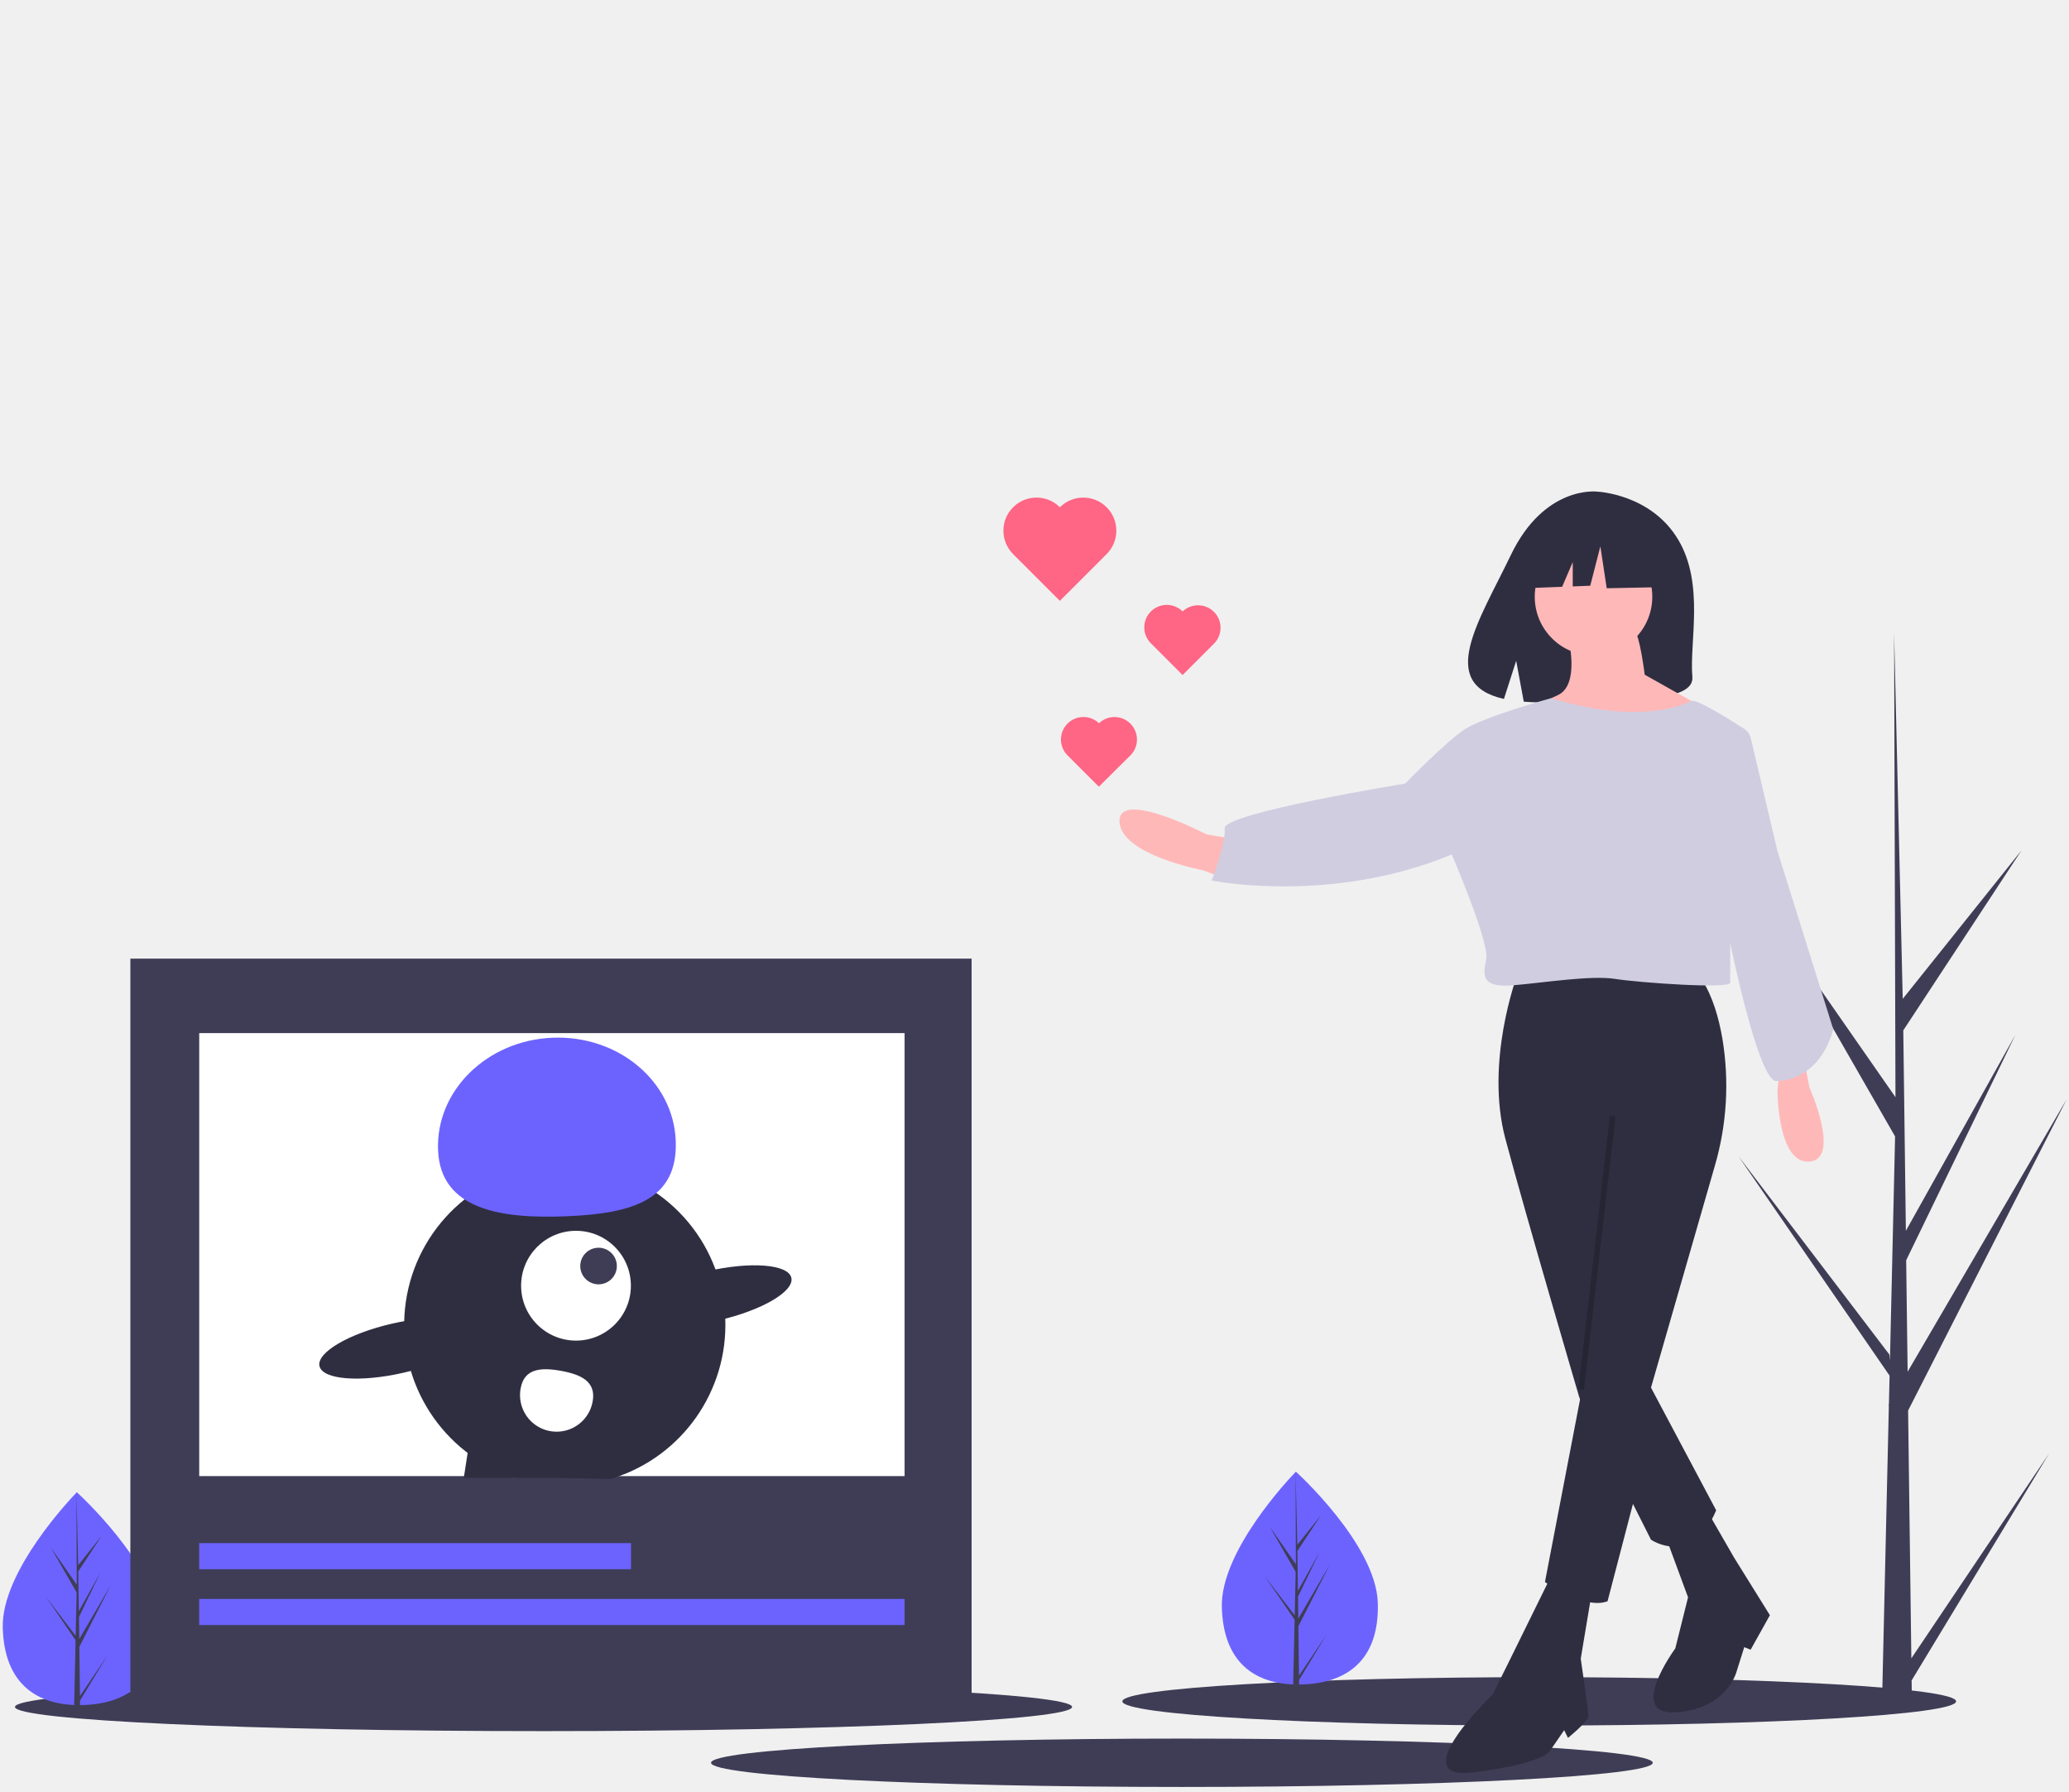
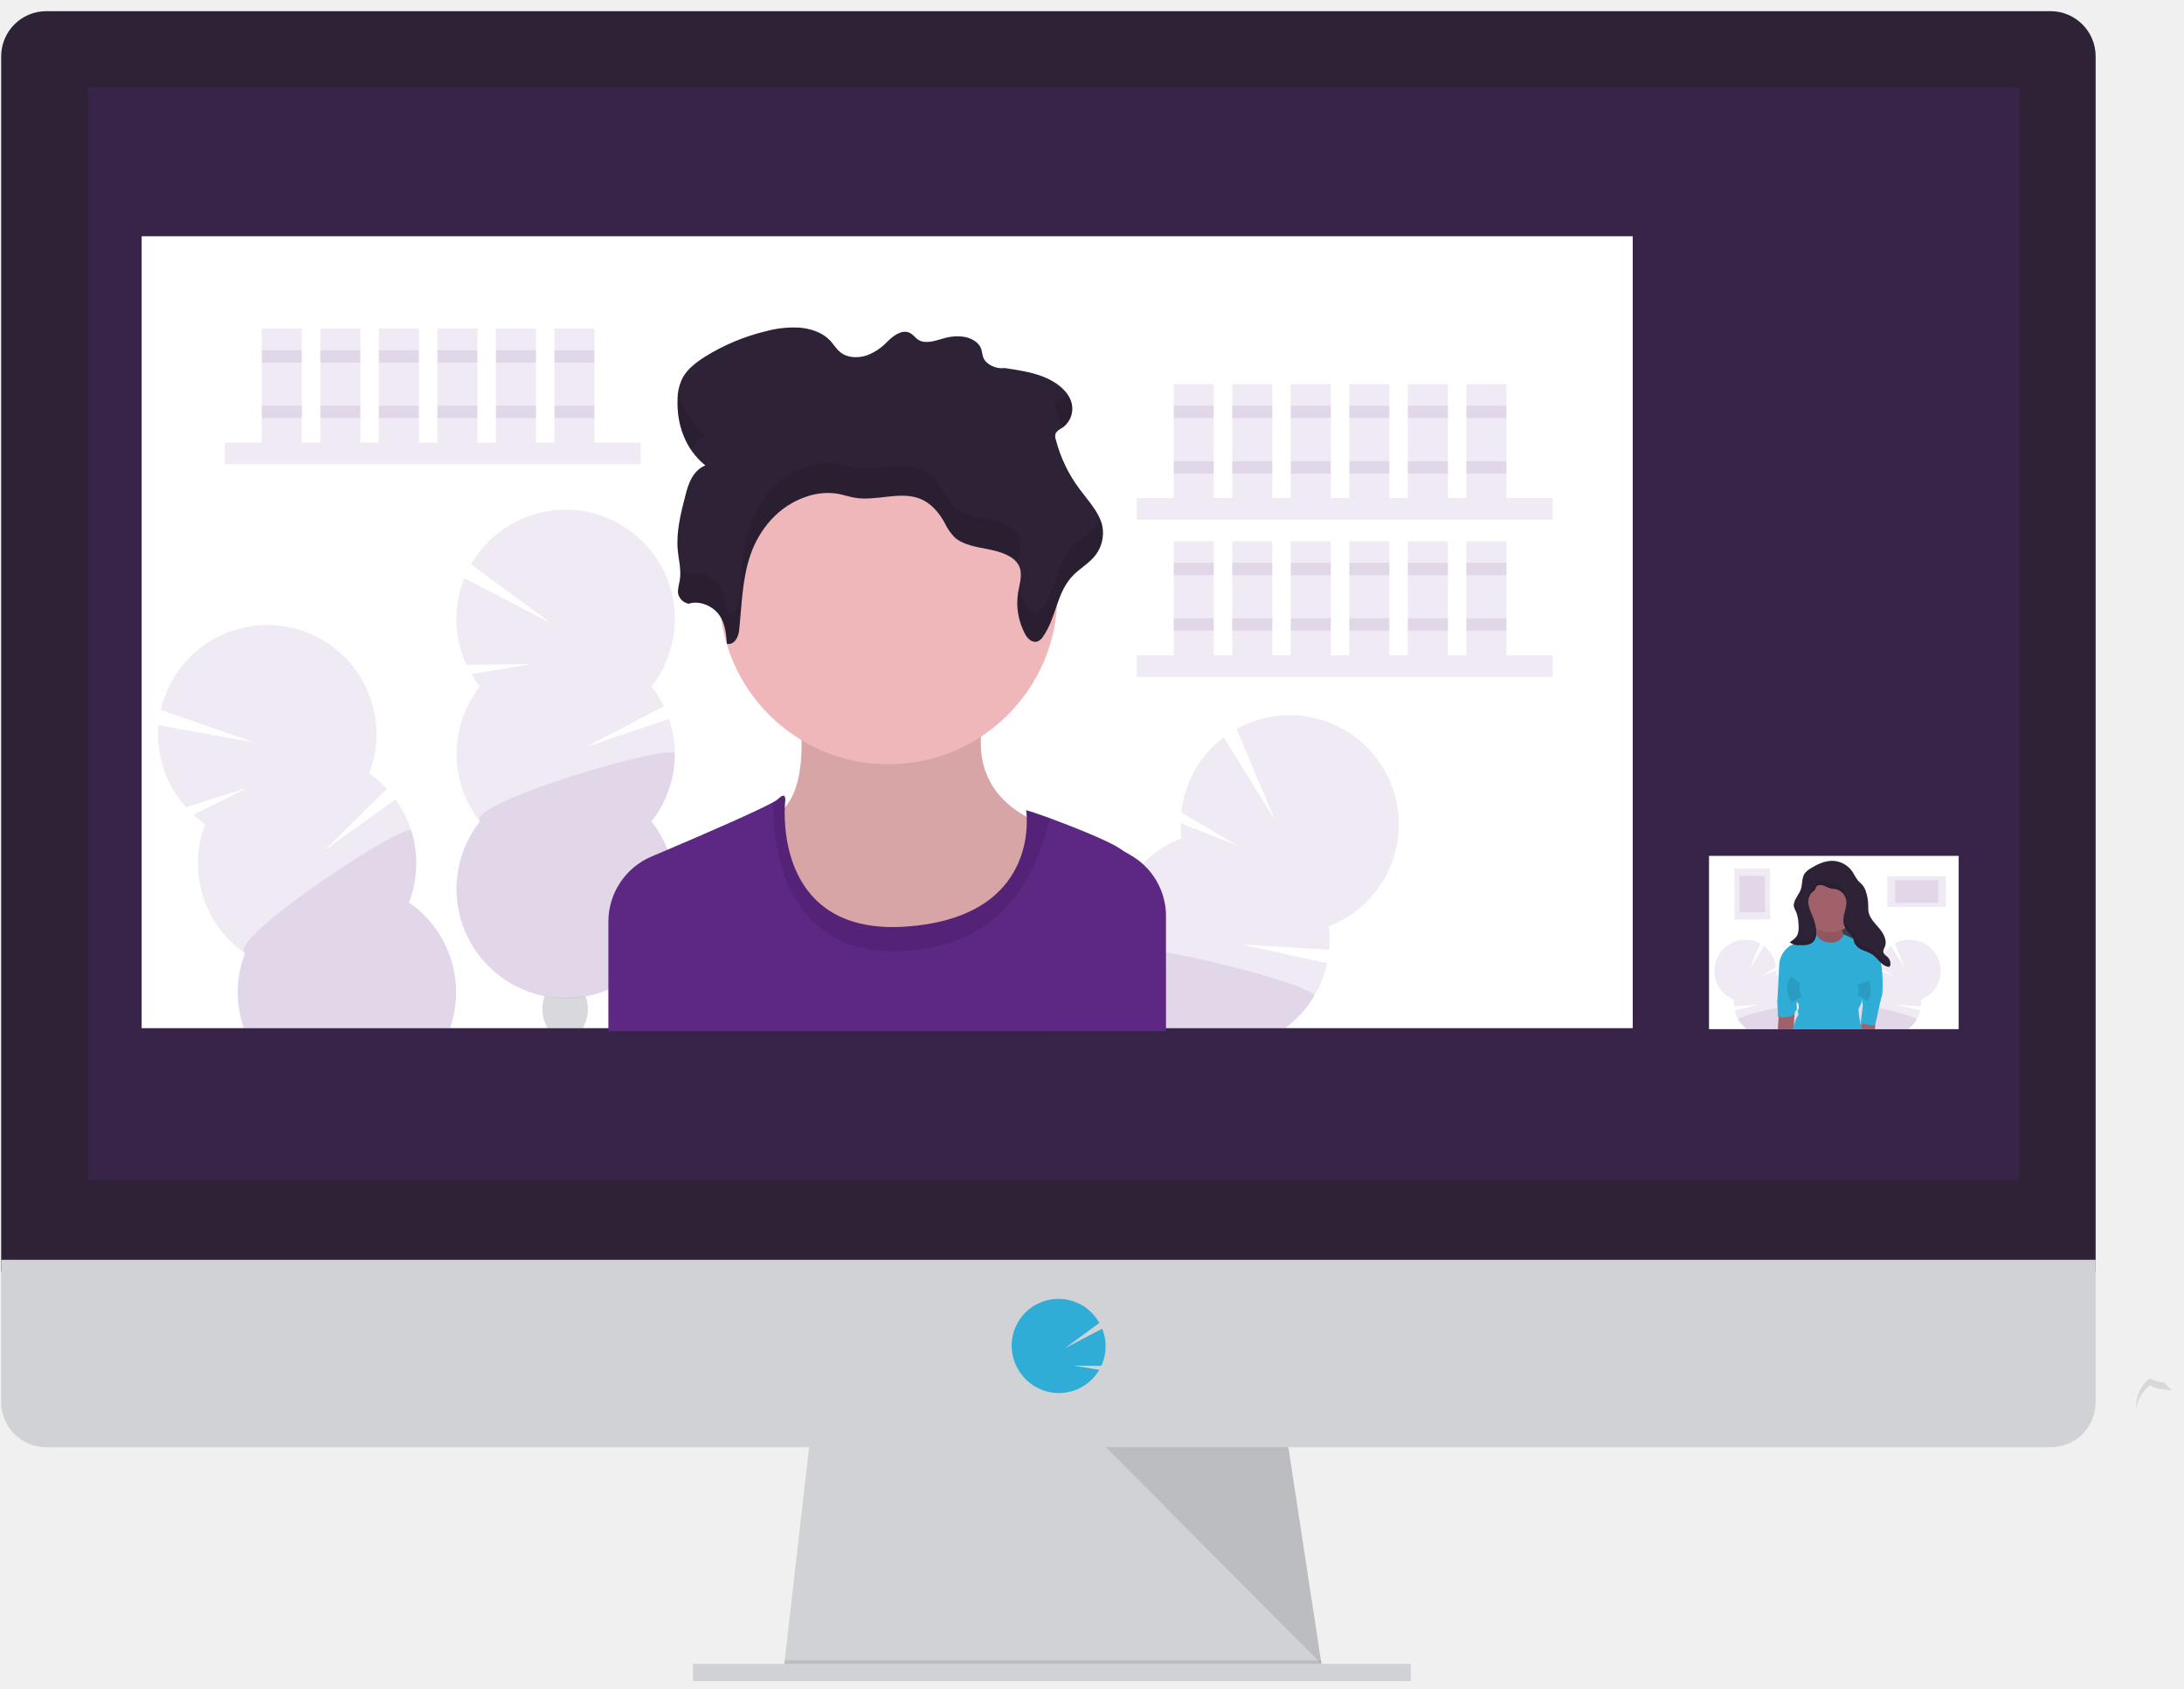
- <svg xmlns="http://www.w3.org/2000/svg" viewBox="0 0 752 651">
-   <g id="a82e93cf-5769-44b9-87d7-e6c1d0b8b4f4">
-     <path d="M610,196.19c-9.91-16.75-29.52-17.53-29.52-17.53s-19.1-2.44-31.36,23.06C537.73,225.49,522,248.45,546.62,254l4.45-13.86L553.83,255a92.83,92.83,0,0,0,10.55.18c26.4-.85,51.54.25,50.73-9.22C614,233.4,619.58,212.3,610,196.19Z" fill="#2f2e41" />
-     <ellipse cx="559.45" cy="618.29" rx="151.52" ry="8.79" fill="#3f3d56" />
-     <ellipse cx="197.55" cy="620.32" rx="192.11" ry="8.79" fill="#3f3d56" />
-     <ellipse cx="429.57" cy="640.61" rx="171.14" ry="8.79" fill="#3f3d56" />
-     <path d="M500.78,582.52c.62,21.35-11.85,29.17-27.51,29.63l-1.08,0c-.73,0-1.45,0-2.16,0-14.16-.59-25.36-8.11-25.94-28-.6-20.55,24.9-47.24,26.81-49.22h0l.11-.11S500.15,561.18,500.78,582.52Z" fill="#6c63ff" />
-     <path d="M472.15,608.92l9.94-14.79-9.92,16.38,0,1.66c-.73,0-1.45,0-2.16,0l.49-21.39v-.17l0,0,.05-2-10.89-15.81L470.56,587l0,.42.38-16.16-9.41-16.39L471,568.44,470.9,535v0l.62,26.39,8.57-10.72-8.54,13,.19,14.46L479.63,564l-7.85,16.23.1,8,11.47-19.65L471.91,591Z" fill="#3f3d56" />
-     <path d="M57.7,590c.63,21.35-11.85,29.18-27.5,29.63l-1.09,0c-.72,0-1.44,0-2.15,0C12.8,619,1.59,611.47,1,591.62c-.6-20.55,24.91-47.24,26.82-49.21h0l.11-.11S57.08,568.62,57.7,590Z" fill="#6c63ff" />
-     <path d="M29.07,616.36l10-14.79L29.09,618l0,1.66c-.72,0-1.44,0-2.15,0l.49-21.39V598l0,0,0-2L16.61,580.16l10.88,14.3,0,.42.37-16.16-9.41-16.39,9.44,13.55-.1-33.47v0l.63,26.39L37,558.07l-8.55,13,.19,14.46,7.89-14.11L28.7,587.64l.11,8L40.28,576,28.84,598.48Z" fill="#3f3d56" />
-     <path d="M694.7,602.66l50.1-74.5-50,82.52.11,8.38q-5.49,0-10.87-.18l2.48-107.77-.06-.83.09-.16.24-10.19-54.87-79.66,54.8,72,.2,2.15L688.79,413,641.4,330.45l47.53,68.28L688.43,230v-.56l0,.55,3.14,133,43.2-54-43,65.46.94,72.83,39.74-71.08L692.82,458l.53,40.5,57.8-99L693.52,512.61Z" fill="#3f3d56" />
-     <path d="M551.31,354.79s-11.61,31.11-4.18,59S574.07,508,574.07,508l26,51.54s14.86,10.22,23.69-10.68l-23.69-44.58,23.19-80.55a104,104,0,0,0,2.74-46.4c-1.33-7.65-3.58-15.3-7.35-21.19C618.65,356.18,558.28,346.9,551.31,354.79Z" fill="#2f2e41" />
-     <path d="M575.46,502.46l-13.93,72.45s14.4,10.21,22.75,7l13.94-53.4Z" fill="#2f2e41" />
-     <path d="M563.39,573.51,548.53,603.7l-6,12.07s-33,31.58-7,28.33,27.87-7.89,27.87-7.89l5.11-7.43,1.39,2.78s7.43-6,7.43-7.89-2.79-20.9-2.79-20.9l3.72-22.29Z" fill="#2f2e41" />
-     <path d="M605.65,559.12l7.89,21.36-4.64,18.58s-18.11,24.61.46,23.21,21.83-14.86,21.83-14.86l2.78-8.82,2.32.93,7-12.54-13-20.9-8.83-15.32Z" fill="#2f2e41" />
-     <path d="M654.87,380.8l2.79,14.39s11.61,26,0,26.94-11.61-25.55-11.61-25.55L647,385.9Z" fill="#ffb8b8" />
-     <path d="M454.72,306l-16.25-2.79s-32-16.71-31.58-4.64,30.18,17.65,30.18,17.65l8.83,3.25Z" fill="#ffb8b8" />
-     <circle cx="579.18" cy="216.87" r="21.36" fill="#ffb8b8" />
-     <path d="M569.89,231.26s4.64,17.65-3.72,21.37-9.28,6.5-9.28,6.5,55.72,17.64,59.9-3.25l-19-10.68s-1.86-14.86-3.71-15.79S569.89,231.26,569.89,231.26Z" fill="#ffb8b8" />
-     <path d="M636.35,268.27a5.61,5.61,0,0,0-2.41-3.41c-4.85-3.12-17.47-11.05-19.19-10.13-2.14,1.15-18.53,9-51-1,0,0-24.54,6.76-31.51,11.4s-21.52,19.64-21.52,19.64S444.67,295.46,445.13,301,440.4,320,440.4,320s43.29,8.8,87.26-9.47c0,0,13.9,32.22,12.51,38.25s-1.4,10.22,9.75,9.29,28.33-3.71,37.15-2.32,41.79,3.71,41.79,1.39V342.72s10.22,50.15,16.72,50.15,16.57-3.92,20.75-18.78L646,309.15Z" fill="#d0cde1" />
-     <rect x="530.37" y="454.25" width="100.1" height="2.03" transform="translate(61.65 979.7) rotate(-83.42)" opacity="0.2" style="isolation:isolate" />
-     <polygon points="605.66 195.34 586.29 185.19 559.54 189.34 554 213.78 567.78 213.25 571.63 204.27 571.63 213.11 577.99 212.86 581.67 198.56 583.98 213.78 606.58 213.32 605.66 195.34" fill="#2f2e41" />
-     <path d="M399.42,262.82a8.17,8.17,0,0,0-11.58,11.52l0,0,11.55,11.55L411,274.37a8.17,8.17,0,0,0-11.55-11.55Z" fill="#ff6584" />
-     <path d="M429.86,222.23a8.17,8.17,0,1,0-11.58,11.53l0,0,11.55,11.56,11.55-11.56a8.17,8.17,0,0,0-11.55-11.55Z" fill="#ff6584" />
-     <path d="M385.22,184.35a12,12,0,1,0-17,17h0l17,17,17-17a12,12,0,1,0-17-17Z" fill="#ff6584" />
-     <rect x="47.38" y="348.38" width="305.76" height="270.58" fill="#3f3d56" />
-     <rect x="72.41" y="375.44" width="256.37" height="160.99" fill="#fff" />
-     <path d="M222.19,537.4l.9-.29a58.45,58.45,0,0,0,40.52-57.88,57.78,57.78,0,0,0-3.56-17.91,58.38,58.38,0,1,0-73.5,75.49l.92.3h16.74Z" fill="#2f2e41" />
-     <polygon points="188.38 525.01 186.55 536.81 186.5 537.11 168.56 537.11 169.97 528.02 170.93 521.85 188.38 525.01" fill="#2f2e41" />
-     <polygon points="222.19 537.4 222.24 537.11 223.28 531.33 205.83 528.17 204.21 537.11 222.19 537.4" fill="#2f2e41" />
-     <circle cx="209.35" cy="467.24" r="19.95" fill="#fff" />
-     <circle cx="217.55" cy="460.09" r="6.65" fill="#3f3d56" />
-     <path d="M159.22,418c-.88-21.61,17.75-39.91,41.6-40.88s43.9,15.76,44.78,37.37S229.9,441,206,442,160.1,439.62,159.22,418Z" fill="#6c63ff" />
-     <ellipse cx="259.17" cy="470.88" rx="29.19" ry="9.16" transform="translate(-98.65 69.81) rotate(-12.91)" fill="#2f2e41" />
-     <ellipse cx="144.58" cy="489.94" rx="29.19" ry="9.16" transform="translate(-105.81 44.69) rotate(-12.91)" fill="#2f2e41" />
-     <path d="M189.24,504.52a13.3,13.3,0,1,0,26.17,4.76v0c1.31-7.23-4.28-9.79-11.51-11.1S190.54,497.29,189.24,504.52Z" fill="#fff" />
-     <rect x="72.41" y="560.79" width="156.94" height="9.47" fill="#6c63ff" />
-     <rect x="72.41" y="581.08" width="256.37" height="9.47" fill="#6c63ff" />
-   </g>
-   <g id="b6a0220b-322a-435e-9212-1568a8115194">
-     <rect y="0.39" width="751" height="650.22" fill="#fff" opacity="0" />
+ <svg xmlns="http://www.w3.org/2000/svg" width="185px" height="143px" viewBox="0 0 185 143" version="1.1">
+   <g id="Page-1" stroke="none" stroke-width="1" fill="none" fill-rule="evenodd">
+     <g id="1.000-Book-a-Dev" transform="translate(-1095, -1265)">
+       <g id="Group-19" transform="translate(144, 1085)">
+         <g id="Group-47" transform="translate(0, 160)">
+           <g id="Group-42" transform="translate(934, 20)">
+             <g id="undraw_video_call_kxyp" transform="translate(17, 0)">
+               <ellipse id="Oval" fill="#3F3D56" fill-rule="nonzero" transform="translate(163.3137, 42.663) rotate(-60.79) translate(-163.3137, -42.663) " cx="163.314" cy="42.663" rx="3.302" ry="2.521" />
+               <ellipse id="Oval" fill="#3F3D56" fill-rule="nonzero" transform="translate(165.2819, 39.14061) rotate(-60.79) translate(-165.2819, -39.14061) " cx="165.282" cy="39.141" rx="3.302" ry="2.521" />
+               <ellipse id="Oval" fill="#3F3D56" fill-rule="nonzero" transform="translate(167.2521, 35.61936) rotate(-60.79) translate(-167.2521, -35.61936) " cx="167.252" cy="35.619" rx="3.302" ry="2.521" />
+               <ellipse id="Oval" fill="#3F3D56" fill-rule="nonzero" transform="translate(169.2203, 32.09462) rotate(-60.79) translate(-169.2203, -32.09462) " cx="169.22" cy="32.095" rx="3.302" ry="2.521" />
+               <ellipse id="Oval" fill="#3F3D56" fill-rule="nonzero" transform="translate(171.1874, 28.57428) rotate(-60.79) translate(-171.1874, -28.57428) " cx="171.187" cy="28.574" rx="3.302" ry="2.521" />
+               <ellipse id="Oval" fill="#3F3D56" fill-rule="nonzero" transform="translate(173.1579, 25.05188) rotate(-60.79) translate(-173.1579, -25.05188) " cx="173.158" cy="25.052" rx="3.302" ry="2.521" />
+               <g id="Group" opacity="0.1" transform="translate(180.7818, 116.4991)" fill="#000000" fill-rule="nonzero">
+                 <path d="M3.208,1.245 C2.916,1.224 2.625,1.194 2.336,1.151 C1.988,1.119 1.652,1.007 1.354,0.825 C0.685,1.315 0.258,2.068 0.179,2.893 C0.167,2.79 0.162,2.686 0.162,2.583 C0.158,1.657 0.594,0.785 1.337,0.233 C1.635,0.416 1.971,0.528 2.319,0.562 L2.554,0.59 C2.755,0.825 2.973,1.044 3.208,1.245 L3.208,1.245 Z" id="Path" />
+               </g>
+               <polygon id="Path" fill="#D0D2D5" fill-rule="nonzero" points="112.161 142.381 66.338 141.793 66.472 140.618 68.688 121.232 108.93 121.232 111.89 140.618 112.116 142.087" />
+               <polygon id="Path" fill="#000000" fill-rule="nonzero" opacity="0.1" points="112.116 142.087 89.249 142.087 66.338 141.793 66.472 140.618 111.89 140.618" />
+               <rect id="Rectangle" fill="#D0D2D5" fill-rule="nonzero" x="58.701" y="140.912" width="60.803" height="1.469" />
+               <path d="M177.516,4.791 C177.526,2.679 175.823,0.958 173.711,0.946 L3.906,0.946 C2.892,0.951 1.921,1.359 1.207,2.08 C0.493,2.801 0.095,3.776 0.099,4.791 L0.099,107.715 L177.516,107.715 L177.516,4.791 Z" id="Path" fill="#2D2236" fill-rule="nonzero" />
+               <path d="M0.1,106.691 L0.1,118.748 C0.096,119.759 0.496,120.73 1.211,121.447 C1.925,122.163 2.895,122.565 3.906,122.564 L173.711,122.564 C175.812,122.564 177.515,120.861 177.515,118.76 L177.515,106.691 L0.1,106.691 Z" id="Path" fill="#D0D2D5" fill-rule="nonzero" />
+               <rect id="Rectangle" fill="#5D2784" fill-rule="nonzero" opacity="0.239" x="7.443" y="7.408" width="163.61" height="92.527" />
+               <path d="M89.689,117.98 C90.906,117.98 92.056,117.423 92.809,116.466 L92.809,116.466 C92.922,116.322 93.024,116.17 93.117,116.013 L90.941,115.656 L93.291,115.672 C93.749,114.68 93.776,113.543 93.366,112.53 L90.21,114.175 L93.122,112.037 C92.393,110.729 90.99,109.944 89.495,110.006 C87.999,110.068 86.666,110.967 86.048,112.33 C85.43,113.694 85.633,115.289 86.573,116.454 L86.573,116.454 C87.322,117.414 88.471,117.977 89.689,117.98 L89.689,117.98 Z" id="Path" fill="#2FADD6" fill-rule="nonzero" />
+               <polygon id="Path" fill="#000000" fill-rule="nonzero" opacity="0.1" points="93.655 122.552 111.935 140.912 109.132 122.552" />
+               <rect id="Rectangle" fill="#FFFFFF" fill-rule="nonzero" x="11.997" y="20.008" width="126.306" height="67.068" />
+               <rect id="Rectangle" fill="#5D2784" fill-rule="nonzero" opacity="0.1" x="19.042" y="37.491" width="35.229" height="1.826" />
+               <rect id="Rectangle" fill="#5D2784" fill-rule="nonzero" opacity="0.1" x="22.174" y="27.836" width="3.393" height="9.656" />
+               <rect id="Rectangle" fill="#5D2784" fill-rule="nonzero" opacity="0.1" x="27.133" y="27.836" width="3.393" height="9.656" />
+               <rect id="Rectangle" fill="#5D2784" fill-rule="nonzero" opacity="0.1" x="32.091" y="27.836" width="3.393" height="9.656" />
+               <rect id="Rectangle" fill="#5D2784" fill-rule="nonzero" opacity="0.1" x="37.049" y="27.836" width="3.393" height="9.656" />
+               <rect id="Rectangle" fill="#5D2784" fill-rule="nonzero" opacity="0.1" x="42.007" y="27.836" width="3.393" height="9.656" />
+               <rect id="Rectangle" fill="#5D2784" fill-rule="nonzero" opacity="0.1" x="46.966" y="27.836" width="3.393" height="9.656" />
+               <rect id="Rectangle" fill="#5D2784" fill-rule="nonzero" opacity="0.1" x="22.174" y="29.664" width="3.393" height="1.043" />
+               <rect id="Rectangle" fill="#5D2784" fill-rule="nonzero" opacity="0.1" x="27.133" y="29.664" width="3.393" height="1.043" />
+               <rect id="Rectangle" fill="#5D2784" fill-rule="nonzero" opacity="0.1" x="32.091" y="29.664" width="3.393" height="1.043" />
+               <rect id="Rectangle" fill="#5D2784" fill-rule="nonzero" opacity="0.1" x="37.049" y="29.664" width="3.393" height="1.043" />
+               <rect id="Rectangle" fill="#5D2784" fill-rule="nonzero" opacity="0.1" x="42.007" y="29.664" width="3.393" height="1.043" />
+               <rect id="Rectangle" fill="#5D2784" fill-rule="nonzero" opacity="0.1" x="46.966" y="29.664" width="3.393" height="1.043" />
+               <rect id="Rectangle" fill="#5D2784" fill-rule="nonzero" opacity="0.1" x="22.174" y="34.361" width="3.393" height="1.043" />
+               <rect id="Rectangle" fill="#5D2784" fill-rule="nonzero" opacity="0.1" x="27.133" y="34.361" width="3.393" height="1.043" />
+               <rect id="Rectangle" fill="#5D2784" fill-rule="nonzero" opacity="0.1" x="32.091" y="34.361" width="3.393" height="1.043" />
+               <rect id="Rectangle" fill="#5D2784" fill-rule="nonzero" opacity="0.1" x="37.049" y="34.361" width="3.393" height="1.043" />
+               <rect id="Rectangle" fill="#5D2784" fill-rule="nonzero" opacity="0.1" x="42.007" y="34.361" width="3.393" height="1.043" />
+               <rect id="Rectangle" fill="#5D2784" fill-rule="nonzero" opacity="0.1" x="46.966" y="34.361" width="3.393" height="1.043" />
+               <rect id="Rectangle" fill="#5D2784" fill-rule="nonzero" opacity="0.1" x="96.287" y="42.189" width="35.229" height="1.826" />
+               <rect id="Rectangle" fill="#5D2784" fill-rule="nonzero" opacity="0.1" x="99.42" y="32.533" width="3.393" height="9.656" />
+               <rect id="Rectangle" fill="#5D2784" fill-rule="nonzero" opacity="0.1" x="104.378" y="32.533" width="3.393" height="9.656" />
+               <rect id="Rectangle" fill="#5D2784" fill-rule="nonzero" opacity="0.1" x="109.336" y="32.533" width="3.393" height="9.656" />
+               <rect id="Rectangle" fill="#5D2784" fill-rule="nonzero" opacity="0.1" x="114.294" y="32.533" width="3.393" height="9.656" />
+               <rect id="Rectangle" fill="#5D2784" fill-rule="nonzero" opacity="0.1" x="119.253" y="32.533" width="3.393" height="9.656" />
+               <rect id="Rectangle" fill="#5D2784" fill-rule="nonzero" opacity="0.1" x="124.211" y="32.533" width="3.393" height="9.656" />
+               <rect id="Rectangle" fill="#5D2784" fill-rule="nonzero" opacity="0.1" x="99.42" y="34.361" width="3.393" height="1.043" />
+               <rect id="Rectangle" fill="#5D2784" fill-rule="nonzero" opacity="0.1" x="104.378" y="34.361" width="3.393" height="1.043" />
+               <rect id="Rectangle" fill="#5D2784" fill-rule="nonzero" opacity="0.1" x="109.336" y="34.361" width="3.393" height="1.043" />
+               <rect id="Rectangle" fill="#5D2784" fill-rule="nonzero" opacity="0.1" x="114.294" y="34.361" width="3.393" height="1.043" />
+               <rect id="Rectangle" fill="#5D2784" fill-rule="nonzero" opacity="0.1" x="119.253" y="34.361" width="3.393" height="1.043" />
+               <rect id="Rectangle" fill="#5D2784" fill-rule="nonzero" opacity="0.1" x="124.211" y="34.361" width="3.393" height="1.043" />
+               <rect id="Rectangle" fill="#5D2784" fill-rule="nonzero" opacity="0.1" x="99.42" y="39.059" width="3.393" height="1.043" />
+               <rect id="Rectangle" fill="#5D2784" fill-rule="nonzero" opacity="0.1" x="104.378" y="39.059" width="3.393" height="1.043" />
+               <rect id="Rectangle" fill="#5D2784" fill-rule="nonzero" opacity="0.1" x="109.336" y="39.059" width="3.393" height="1.043" />
+               <rect id="Rectangle" fill="#5D2784" fill-rule="nonzero" opacity="0.1" x="114.294" y="39.059" width="3.393" height="1.043" />
+               <rect id="Rectangle" fill="#5D2784" fill-rule="nonzero" opacity="0.1" x="119.253" y="39.059" width="3.393" height="1.043" />
+               <rect id="Rectangle" fill="#5D2784" fill-rule="nonzero" opacity="0.1" x="124.211" y="39.059" width="3.393" height="1.043" />
+               <rect id="Rectangle" fill="#5D2784" fill-rule="nonzero" opacity="0.1" x="96.287" y="55.499" width="35.229" height="1.826" />
+               <rect id="Rectangle" fill="#5D2784" fill-rule="nonzero" opacity="0.1" x="99.42" y="45.843" width="3.393" height="9.656" />
+               <rect id="Rectangle" fill="#5D2784" fill-rule="nonzero" opacity="0.1" x="104.378" y="45.843" width="3.393" height="9.656" />
+               <rect id="Rectangle" fill="#5D2784" fill-rule="nonzero" opacity="0.1" x="109.336" y="45.843" width="3.393" height="9.656" />
+               <rect id="Rectangle" fill="#5D2784" fill-rule="nonzero" opacity="0.1" x="114.294" y="45.843" width="3.393" height="9.656" />
+               <rect id="Rectangle" fill="#5D2784" fill-rule="nonzero" opacity="0.1" x="119.253" y="45.843" width="3.393" height="9.656" />
+               <rect id="Rectangle" fill="#5D2784" fill-rule="nonzero" opacity="0.1" x="124.211" y="45.843" width="3.393" height="9.656" />
+               <rect id="Rectangle" fill="#5D2784" fill-rule="nonzero" opacity="0.1" x="99.42" y="47.669" width="3.393" height="1.043" />
+               <rect id="Rectangle" fill="#5D2784" fill-rule="nonzero" opacity="0.1" x="104.378" y="47.669" width="3.393" height="1.043" />
+               <rect id="Rectangle" fill="#5D2784" fill-rule="nonzero" opacity="0.1" x="109.336" y="47.669" width="3.393" height="1.043" />
+               <rect id="Rectangle" fill="#5D2784" fill-rule="nonzero" opacity="0.1" x="114.294" y="47.669" width="3.393" height="1.043" />
+               <rect id="Rectangle" fill="#5D2784" fill-rule="nonzero" opacity="0.1" x="119.253" y="47.669" width="3.393" height="1.043" />
+               <rect id="Rectangle" fill="#5D2784" fill-rule="nonzero" opacity="0.1" x="124.211" y="47.669" width="3.393" height="1.043" />
+               <rect id="Rectangle" fill="#5D2784" fill-rule="nonzero" opacity="0.1" x="99.42" y="52.366" width="3.393" height="1.043" />
+               <rect id="Rectangle" fill="#5D2784" fill-rule="nonzero" opacity="0.1" x="104.378" y="52.366" width="3.393" height="1.043" />
+               <rect id="Rectangle" fill="#5D2784" fill-rule="nonzero" opacity="0.1" x="109.336" y="52.366" width="3.393" height="1.043" />
+               <rect id="Rectangle" fill="#5D2784" fill-rule="nonzero" opacity="0.1" x="114.294" y="52.366" width="3.393" height="1.043" />
+               <rect id="Rectangle" fill="#5D2784" fill-rule="nonzero" opacity="0.1" x="119.253" y="52.366" width="3.393" height="1.043" />
+               <rect id="Rectangle" fill="#5D2784" fill-rule="nonzero" opacity="0.1" x="124.211" y="52.366" width="3.393" height="1.043" />
+               <path d="M40.649,58.142 C40.385,57.807 40.145,57.453 39.93,57.085 L45.003,56.253 L39.507,56.298 C38.444,53.983 38.38,51.333 39.331,48.971 L46.691,52.789 L39.904,47.8 C41.633,44.798 44.894,43.014 48.354,43.177 C51.815,43.341 54.893,45.425 56.331,48.577 C57.768,51.729 57.324,55.42 55.178,58.14 C55.591,58.661 55.946,59.225 56.238,59.822 L49.659,63.241 L56.678,60.892 C57.68,63.851 57.12,67.116 55.188,69.572 C58.17,73.363 57.738,78.809 54.195,82.082 C50.653,85.355 45.189,85.355 41.646,82.082 C38.103,78.809 37.671,73.363 40.654,69.572 C38.016,66.218 38.016,61.494 40.654,58.14 L40.649,58.142 Z" id="Path" fill="#5D2784" fill-rule="nonzero" opacity="0.1" />
+               <path d="M57.162,63.859 C57.164,65.933 56.467,67.947 55.183,69.574 C58.166,73.365 57.734,78.811 54.191,82.084 C50.648,85.357 45.184,85.357 41.641,82.084 C38.099,78.811 37.667,73.365 40.649,69.574 C39.411,68.002 57.162,62.821 57.162,63.859 Z" id="Path" fill="#5D2784" fill-rule="nonzero" opacity="0.1" />
+               <path d="M49.4,86.999 C49.416,87.025 49.428,87.05 49.445,87.076 L46.305,87.076 C46.322,87.05 46.333,87.025 46.35,86.999 C46.08,86.528 45.941,85.995 45.946,85.453 C45.945,85.082 46.01,84.713 46.136,84.365 C46.136,84.365 46.136,84.365 46.136,84.365 C46.31,84.393 46.526,84.423 46.775,84.449 C47.503,84.522 48.237,84.522 48.965,84.449 C49.172,84.428 49.391,84.397 49.612,84.365 C49.612,84.37 49.612,84.375 49.612,84.381 C49.735,84.725 49.798,85.087 49.797,85.453 C49.804,85.994 49.667,86.528 49.4,86.999 L49.4,86.999 Z" id="Path" fill="#3F3D56" fill-rule="nonzero" opacity="0.2" />
+               <path d="M38.118,87.081 L20.659,87.081 C20.619,86.98 20.583,86.874 20.553,86.771 C19.937,84.791 20.009,82.661 20.757,80.727 C17.245,78.301 15.851,73.786 17.383,69.802 C17.032,69.559 16.697,69.292 16.382,69.003 L20.983,66.71 L15.754,68.369 C14.054,66.472 13.211,63.957 13.423,61.418 L21.582,62.891 L13.625,60.128 C14.392,56.749 16.983,54.083 20.338,53.219 C23.693,52.356 27.249,53.44 29.552,56.028 C31.854,58.617 32.517,62.275 31.268,65.507 C31.815,65.886 32.32,66.321 32.775,66.806 L27.492,72.018 L33.505,67.694 C35.336,70.228 35.764,73.514 34.643,76.431 C38.064,78.796 39.486,83.153 38.118,87.081 L38.118,87.081 Z" id="Path" fill="#5D2784" fill-rule="nonzero" opacity="0.1" />
+               <path d="M38.118,87.081 L20.659,87.081 C20.619,86.98 20.583,86.874 20.553,86.771 C19.937,84.791 20.009,82.661 20.757,80.727 C19.112,79.587 34.542,69.398 34.857,70.387 C35.47,72.369 35.398,74.499 34.652,76.434 C38.069,78.801 39.486,83.156 38.118,87.081 Z" id="Path" fill="#5D2784" fill-rule="nonzero" opacity="0.1" />
+               <path d="M117.18,74.554 C116.119,76.335 114.488,77.707 112.551,78.445 C112.633,79.105 112.647,79.773 112.591,80.436 L105.184,79.991 L112.417,81.573 C111.939,83.783 110.669,85.742 108.847,87.081 L98.766,87.081 L98.766,87.342 L88.504,87.342 C88.526,87.253 88.547,87.166 88.57,87.081 C89.335,84.206 91.432,81.872 94.21,80.804 C93.67,76.57 96.097,72.516 100.085,70.991 C100.029,70.568 100.003,70.142 100.007,69.715 L104.789,71.595 L100.061,68.818 C100.334,66.288 101.635,63.982 103.659,62.44 L108.015,69.49 L104.751,61.735 C108.407,59.702 112.973,60.377 115.884,63.381 C118.795,66.386 119.326,70.971 117.178,74.561 L117.18,74.554 Z" id="Path" fill="#5D2784" fill-rule="nonzero" opacity="0.1" />
+               <path d="M111.312,84.367 C110.683,85.429 109.844,86.353 108.847,87.081 L98.766,87.081 L98.766,87.342 L88.504,87.342 C88.526,87.253 88.547,87.166 88.57,87.081 C89.335,84.206 91.432,81.872 94.21,80.804 C94.123,80.13 96.116,80.222 98.769,80.668 C103.955,81.538 111.665,83.777 111.312,84.367 Z" id="Path" fill="#5D2784" fill-rule="nonzero" opacity="0.1" />
+               <path d="M67.623,59.695 C67.623,59.695 68.881,66.55 66.061,68.785 C63.241,71.02 68.443,84.43 77.086,82.868 C85.729,81.305 89.23,70.051 89.23,70.051 C89.23,70.051 80.588,68.266 83.791,59.176 L67.623,59.695 Z" id="Path" fill="#EFB7B9" fill-rule="nonzero" />
+               <path d="M67.623,59.695 C67.623,59.695 68.881,66.55 66.061,68.785 C63.241,71.02 68.443,84.43 77.086,82.868 C85.729,81.305 89.23,70.051 89.23,70.051 C89.23,70.051 80.588,68.266 83.791,59.176 L67.623,59.695 Z" id="Path" fill="#000000" fill-rule="nonzero" opacity="0.1" />
+               <circle id="Oval" fill="#EFB7B9" fill-rule="nonzero" cx="75.26" cy="50.421" r="14.304" />
+               <path d="M98.766,77.613 L98.766,87.337 L51.534,87.337 L51.534,78.057 C51.535,75.651 52.974,73.479 55.19,72.54 L56.546,71.964 C59.972,70.505 64.134,68.693 65.494,67.939 C65.643,67.865 65.784,67.774 65.913,67.669 C66.658,66.924 66.509,67.892 66.509,67.892 C66.509,67.892 66.488,68.075 66.474,68.395 C66.394,70.582 66.709,79.188 76.79,78.471 C86.627,77.766 87.059,71.13 86.97,69.177 C86.964,68.996 86.949,68.816 86.923,68.637 C86.923,68.585 87.769,68.872 88.916,69.285 C90.976,70.044 94.005,71.266 94.821,71.842 C95.075,72.018 95.382,72.206 95.716,72.392 C97.608,73.448 98.777,75.447 98.771,77.613 L98.766,77.613 Z" id="Path" fill="#5D2784" fill-rule="nonzero" />
+               <path d="M88.913,69.285 C88.081,73.144 85.468,80.372 76.043,80.565 C66.007,80.762 65.429,70.78 65.49,67.948 C65.64,67.874 65.781,67.782 65.91,67.676 C66.655,66.931 66.507,67.899 66.507,67.899 C66.507,67.899 65.241,79.298 76.788,78.473 C88.335,77.649 86.921,68.639 86.921,68.639 C86.921,68.585 87.767,68.862 88.913,69.285 Z" id="Path" fill="#000000" fill-rule="nonzero" opacity="0.1" />
+               <path d="M58.33,51.128 C59.27,50.822 60.39,51.339 60.914,52.068 C61.438,52.796 61.511,53.677 61.575,54.521 C62.197,54.653 62.548,53.948 62.604,53.419 C62.839,51.255 62.851,49.051 63.577,46.964 C64.303,44.877 65.889,42.856 68.328,42.053 C69.158,41.765 70.044,41.68 70.913,41.806 C71.428,41.893 71.914,42.071 72.429,42.156 C74.208,42.45 76.146,41.606 77.817,42.194 C78.863,42.563 79.537,43.416 80.017,44.271 C80.23,44.73 80.519,45.15 80.872,45.514 C81.577,46.148 82.695,46.315 83.711,46.515 C84.726,46.715 85.84,47.058 86.274,47.843 C86.667,48.548 86.378,49.37 86.246,50.141 C86.045,51.355 86.249,52.602 86.827,53.689 C87.015,54.046 87.395,54.451 87.844,54.335 C88.048,54.267 88.221,54.126 88.33,53.941 C89.505,52.296 89.468,50.162 90.932,48.693 C91.423,48.202 92.055,47.817 92.532,47.316 C93.265,46.576 93.577,45.516 93.362,44.496 C93.098,43.366 92.187,42.424 91.465,41.442 C90.517,40.183 89.826,38.75 89.433,37.224 C89.363,37.047 89.363,36.85 89.433,36.674 C89.571,36.494 89.748,36.348 89.952,36.248 C90.777,35.701 91.066,34.626 90.626,33.739 C90.217,32.886 89.299,32.254 88.291,31.873 C87.282,31.492 86.176,31.33 85.081,31.168 C84.362,31.274 83.518,30.862 83.295,30.287 C83.196,30.031 83.196,29.753 83.095,29.497 C82.9,29.006 82.338,28.658 81.734,28.538 C81.12,28.438 80.491,28.482 79.897,28.668 C79.22,28.858 78.435,29.138 77.845,28.813 C77.535,28.637 77.361,28.318 77.028,28.174 C76.351,27.885 75.636,28.468 75.148,28.95 C74.673,29.452 74.093,29.841 73.449,30.089 C72.77,30.324 71.933,30.324 71.348,29.951 C70.878,29.652 70.643,29.173 70.269,28.792 C69.656,28.165 68.685,27.824 67.717,27.747 C66.746,27.695 65.773,27.802 64.836,28.061 C63.047,28.495 61.338,29.209 59.772,30.176 C58.99,30.667 58.24,31.241 57.831,31.981 C57.541,32.558 57.391,33.196 57.394,33.842 C57.321,35.865 57.994,37.999 59.744,39.416 C58.677,39.863 58.315,40.955 58.066,41.926 C57.667,43.472 57.265,45.046 57.415,46.625 C57.491,47.441 57.714,48.256 57.594,49.067 C57.538,49.459 57.401,49.845 57.434,50.242 C57.523,50.693 57.878,51.043 58.33,51.128 L58.33,51.128 Z" id="Path" fill="#2D2236" fill-rule="nonzero" />
+               <g id="Group" opacity="0.1" transform="translate(57.17812, 32.84341)" fill="#000000" fill-rule="nonzero">
+                 <path d="M35.977,11.042 C35.822,11.377 35.613,11.684 35.359,11.951 C34.889,12.452 34.249,12.837 33.758,13.331 C32.294,14.797 32.325,16.938 31.157,18.578 C31.047,18.763 30.875,18.903 30.671,18.971 C30.222,19.086 29.841,18.682 29.653,18.324 C29.425,17.89 29.253,17.428 29.143,16.95 C29.118,17.069 29.095,17.189 29.073,17.309 C28.872,18.524 29.076,19.77 29.653,20.858 C29.841,21.215 30.222,21.619 30.671,21.504 C30.875,21.435 31.048,21.295 31.157,21.109 C32.332,19.464 32.294,17.33 33.758,15.862 C34.249,15.371 34.882,14.985 35.359,14.485 C36.092,13.744 36.404,12.684 36.188,11.665 C36.138,11.451 36.067,11.242 35.977,11.042 L35.977,11.042 Z" id="Path" />
+                 <path d="M32.783,0.895 C32.579,0.994 32.401,1.139 32.264,1.318 C32.194,1.495 32.194,1.691 32.264,1.868 C32.399,2.401 32.573,2.923 32.783,3.431 L32.783,3.431 C33.619,2.879 33.905,1.786 33.448,0.895 C33.382,0.755 33.303,0.622 33.213,0.496 C33.091,0.65 32.946,0.784 32.783,0.895 L32.783,0.895 Z" id="Path" />
+                 <path d="M2.564,4.063 C1.352,3.061 0.553,1.647 0.32,0.092 C0.259,0.402 0.224,0.716 0.216,1.032 C0.141,2.525 0.535,4.004 1.344,5.261 C1.59,4.726 2.024,4.299 2.564,4.063 Z" id="Path" />
+                 <path d="M29.073,14.776 C29.204,14.005 29.493,13.185 29.101,12.478 C28.666,11.693 27.555,11.348 26.537,11.15 C25.52,10.953 24.408,10.784 23.699,10.149 C23.346,9.785 23.057,9.365 22.843,8.906 C22.373,8.051 21.689,7.198 20.644,6.829 C18.973,6.241 17.034,7.085 15.255,6.791 C14.741,6.707 14.254,6.528 13.74,6.441 C12.872,6.312 11.985,6.392 11.155,6.676 C8.716,7.48 7.13,9.496 6.403,11.587 C5.677,13.679 5.661,15.878 5.431,18.042 C5.374,18.571 5.024,19.276 4.401,19.144 C4.338,18.301 4.26,17.42 3.741,16.691 C3.222,15.963 2.113,15.443 1.156,15.751 C0.867,15.686 0.61,15.519 0.432,15.281 C0.465,15.594 0.46,15.91 0.418,16.221 C0.362,16.614 0.226,16.999 0.258,17.396 C0.347,17.847 0.7,18.199 1.151,18.284 C2.091,17.979 3.212,18.496 3.736,19.224 C4.26,19.953 4.333,20.834 4.397,21.678 C5.019,21.809 5.369,21.104 5.426,20.576 C5.661,18.411 5.673,16.207 6.399,14.12 C7.125,12.034 8.711,10.013 11.15,9.209 C11.98,8.921 12.866,8.837 13.735,8.962 C14.25,9.049 14.736,9.228 15.251,9.313 C17.03,9.606 18.968,8.763 20.639,9.35 C21.685,9.719 22.359,10.572 22.838,11.427 C23.052,11.887 23.341,12.307 23.694,12.671 C24.399,13.305 25.517,13.472 26.532,13.672 C27.548,13.871 28.579,14.191 29.045,14.919 C29.056,14.879 29.063,14.828 29.073,14.776 Z" id="Path" />
+                 <path d="M0.423,13.709 C0.478,13.071 0.44,12.428 0.31,11.801 C0.21,12.463 0.188,13.134 0.244,13.801 C0.258,13.972 0.282,14.142 0.305,14.313 C0.334,14.111 0.385,13.911 0.423,13.709 Z" id="Path" />
+               </g>
+               <rect id="Rectangle" fill="#FFFFFF" fill-rule="nonzero" x="144.765" y="72.484" width="21.149" height="14.675" />
+               <path d="M164.03,83.556 C163.728,84.064 163.263,84.454 162.711,84.663 C162.735,84.851 162.739,85.041 162.723,85.229 L160.608,85.102 L162.667,85.554 C162.529,86.181 162.168,86.737 161.651,87.119 L158.789,87.119 L158.789,87.194 L155.871,87.194 C155.871,87.168 155.871,87.144 155.89,87.119 C155.952,86.88 156.049,86.651 156.176,86.439 C156.478,85.933 156.941,85.543 157.492,85.333 C157.337,84.128 158.028,82.974 159.163,82.541 C159.147,82.421 159.139,82.3 159.142,82.179 L160.502,82.715 L159.156,81.925 C159.233,81.204 159.604,80.547 160.183,80.109 L161.421,82.116 L160.493,79.907 C161.533,79.341 162.822,79.539 163.644,80.39 C164.467,81.241 164.619,82.537 164.018,83.556 L164.03,83.556 Z" id="Path" fill="#5D2784" fill-rule="nonzero" opacity="0.1" />
+               <path d="M162.359,86.355 C162.179,86.657 161.939,86.919 161.654,87.126 L158.789,87.126 L158.789,87.201 L155.871,87.201 C155.871,87.175 155.871,87.151 155.89,87.126 C155.952,86.887 156.049,86.658 156.176,86.447 C156.478,85.94 156.941,85.55 157.492,85.34 C157.469,85.149 158.035,85.175 158.789,85.302 C160.265,85.551 162.46,86.188 162.359,86.355 Z" id="Path" fill="#5D2784" fill-rule="nonzero" opacity="0.1" />
+               <path d="M145.569,83.556 C145.871,84.064 146.335,84.454 146.887,84.663 C146.863,84.851 146.859,85.041 146.875,85.229 L148.99,85.102 L146.932,85.554 C147.069,86.181 147.43,86.737 147.947,87.119 L150.816,87.119 L150.816,87.194 L153.737,87.194 C153.737,87.168 153.723,87.144 153.718,87.119 C153.654,86.88 153.557,86.652 153.432,86.439 C153.129,85.933 152.664,85.543 152.113,85.333 C152.268,84.128 151.577,82.974 150.442,82.541 C150.459,82.421 150.466,82.3 150.466,82.179 L149.105,82.715 L150.45,81.925 C150.373,81.204 150.001,80.547 149.423,80.109 L148.184,82.116 L149.112,79.907 C148.073,79.341 146.783,79.539 145.961,80.39 C145.139,81.241 144.986,82.537 145.588,83.556 L145.569,83.556 Z" id="Path" fill="#5D2784" fill-rule="nonzero" opacity="0.1" />
+               <path d="M147.24,86.355 C147.42,86.657 147.66,86.919 147.945,87.126 L150.814,87.126 L150.814,87.201 L153.735,87.201 C153.735,87.175 153.721,87.151 153.716,87.126 C153.651,86.887 153.555,86.659 153.429,86.447 C153.126,85.94 152.662,85.55 152.111,85.34 C152.134,85.149 151.568,85.175 150.814,85.302 C149.333,85.551 147.132,86.188 147.24,86.355 Z" id="Path" fill="#5D2784" fill-rule="nonzero" opacity="0.1" />
+               <rect id="Rectangle" fill="#464353" fill-rule="nonzero" x="152.703" y="75.717" width="4.726" height="5.264" />
+               <rect id="Rectangle" fill="#000000" fill-rule="nonzero" opacity="0.1" x="152.703" y="75.717" width="4.726" height="5.264" />
+               <polygon id="Path" fill="#A1616A" fill-rule="nonzero" points="150.689 85.798 150.593 87.166 151.942 87.166 152.026 85.359" />
+               <polygon id="Path" fill="#A1616A" fill-rule="nonzero" points="157.795 85.798 157.591 87.166 158.827 87.166 158.904 85.359" />
+               <path d="M153.883,78.351 C153.883,78.351 153.836,79.035 153.671,79.214 C153.507,79.392 155.14,80.974 156.425,79.411 C156.425,79.411 155.873,78.941 156.002,78.415 C156.132,77.888 153.883,78.351 153.883,78.351 Z" id="Path" fill="#A1616A" fill-rule="nonzero" />
+               <path d="M153.883,78.351 C153.883,78.351 153.836,79.035 153.671,79.214 C153.507,79.392 155.14,80.974 156.425,79.411 C156.425,79.411 155.873,78.941 156.002,78.415 C156.132,77.888 153.883,78.351 153.883,78.351 Z" id="Path" fill="#000000" fill-rule="nonzero" opacity="0.1" />
+               <circle id="Oval" fill="#A1616A" fill-rule="nonzero" cx="155.065" cy="76.598" r="2.364" />
+               <path d="M154.943,79.818 C154.943,79.818 153.951,79.801 153.803,78.896 C153.606,79.066 153.399,79.223 153.182,79.366 C153.086,79.399 152.139,79.935 151.961,79.968 C151.786,80.003 151.624,80.084 151.491,80.203 C151.018,80.574 150.732,81.134 150.708,81.735 C150.675,82.795 150.546,84.865 150.546,84.865 L150.595,85.615 L150.595,86.103 C150.595,86.103 151.474,86.338 152.005,85.868 C152.005,85.868 152.005,85.69 152.104,85.633 C152.203,85.577 152.217,85.34 152.2,85.241 C152.192,85.095 152.192,84.948 152.2,84.802 C152.217,84.881 152.264,84.951 152.332,84.997 C152.371,85.129 152.382,85.268 152.365,85.406 C152.315,85.502 152.266,85.73 152.315,85.779 C152.366,85.869 152.353,85.981 152.282,86.056 C152.193,86.182 152.122,86.32 152.071,86.465 C152.071,86.465 152.022,86.757 151.972,86.79 C151.917,86.909 151.879,87.035 151.859,87.166 L157.734,87.166 C157.631,86.868 157.552,86.562 157.499,86.251 C157.516,86.106 157.353,85.502 157.466,85.34 C157.632,85.125 157.724,84.862 157.727,84.59 L157.793,85.225 L157.614,86.635 C157.614,86.635 158.705,86.978 158.82,86.764 C158.942,86.392 159.034,86.011 159.097,85.624 C159.097,85.624 159.358,84.449 159.424,84.287 C159.49,84.125 159.635,80.866 158.754,80.393 C157.873,79.921 156.211,79.108 156.169,79.148 C155.975,79.638 155.459,79.919 154.943,79.818 L154.943,79.818 Z" id="Path" fill="#2FADD6" fill-rule="nonzero" />
+               <path d="M152.111,83.004 C151.943,83.244 151.871,83.538 151.909,83.829 C151.948,84.117 152.042,84.394 152.186,84.647" id="Path" stroke="#000000" stroke-width="1.025" opacity="0.1" />
+               <path d="M157.819,83.227 C157.861,83.347 157.894,83.469 157.917,83.594 C158.003,83.909 157.946,84.245 157.762,84.515" id="Path" stroke="#000000" stroke-width="1.025" opacity="0.1" />
+               <path d="M154.007,74.981 C154.192,74.932 154.388,74.952 154.559,75.038 C154.728,75.125 154.904,75.195 155.086,75.247 C155.208,75.273 155.321,75.273 155.457,75.292 C155.921,75.376 156.288,75.734 156.383,76.196 C156.489,76.774 156.148,77.343 156.148,77.933 C156.149,78.27 156.268,78.597 156.484,78.856 C156.665,79.022 156.823,79.211 156.954,79.418 C157.022,79.568 157.036,79.74 157.102,79.888 C157.246,80.154 157.484,80.357 157.769,80.457 C158.053,80.552 158.326,80.675 158.585,80.823 C159.055,81.136 159.332,81.735 159.877,81.864 C159.932,81.888 159.994,81.888 160.049,81.864 C160.099,81.824 160.128,81.764 160.129,81.7 C160.156,81.467 160.076,81.234 159.91,81.068 C159.776,80.934 159.581,80.833 159.539,80.652 C159.497,80.471 159.609,80.316 159.67,80.151 C159.866,79.618 159.541,79.037 159.172,78.605 C158.803,78.173 158.362,77.745 158.272,77.195 C158.251,77.009 158.244,76.822 158.251,76.636 C158.244,76.251 158.178,75.87 158.054,75.505 C157.994,75.309 157.899,75.125 157.772,74.963 C157.654,74.822 157.504,74.714 157.382,74.577 C157.219,74.353 157.073,74.117 156.945,73.872 C156.565,73.282 155.918,72.919 155.217,72.902 C154.557,72.902 153.932,73.193 153.373,73.543 C153.167,73.656 152.989,73.812 152.851,74.002 C152.616,74.375 152.687,74.869 152.55,75.292 C152.414,75.715 152.092,76.027 151.979,76.441 C151.945,76.562 151.939,76.69 151.963,76.814 C152.005,76.945 152.061,77.071 152.13,77.19 C152.255,77.493 152.325,77.815 152.339,78.142 C152.374,78.537 152.391,78.962 152.184,79.298 C152.023,79.502 151.823,79.671 151.596,79.796 C151.827,79.983 152.121,80.073 152.416,80.048 C152.863,80.067 153.38,80.048 153.657,79.695 C153.823,79.442 153.89,79.137 153.845,78.838 C153.823,78.511 153.757,78.188 153.648,77.879 C153.495,77.444 153.26,77.033 153.192,76.577 C153.138,76.245 153.223,75.905 153.427,75.637 C153.511,75.531 153.662,75.477 153.732,75.364 C153.822,75.214 153.796,75.057 154.007,74.981 Z" id="Path" fill="#2D2236" fill-rule="nonzero" />
+               <g id="Group" opacity="0.1" transform="translate(151.4083, 74.43629)" fill="#000000" fill-rule="nonzero">
+                 <path d="M0.721,2.724 C0.846,3.026 0.917,3.348 0.931,3.675 C0.931,3.779 0.947,3.884 0.949,3.99 C0.974,3.76 0.974,3.529 0.949,3.299 C0.935,2.976 0.864,2.658 0.74,2.359 C0.673,2.24 0.617,2.115 0.573,1.986 C0.539,2.106 0.533,2.234 0.557,2.357 C0.599,2.485 0.654,2.607 0.721,2.724 Z" id="Path" />
+                 <path d="M2.27,4.89 C1.993,5.24 1.476,5.261 1.029,5.245 C0.84,5.246 0.653,5.217 0.472,5.16 C0.383,5.233 0.287,5.301 0.193,5.367 C0.423,5.554 0.717,5.644 1.013,5.619 C1.459,5.637 1.976,5.619 2.254,5.266 C2.412,5.031 2.481,4.746 2.446,4.465 C2.425,4.619 2.365,4.766 2.27,4.89 L2.27,4.89 Z" id="Path" />
+                 <path d="M8.147,5.83 C8.154,5.857 8.163,5.883 8.175,5.908 C8.203,5.842 8.236,5.774 8.262,5.706 C8.319,5.551 8.335,5.384 8.309,5.221 C8.301,5.259 8.291,5.296 8.279,5.332 C8.218,5.496 8.107,5.661 8.147,5.83 Z" id="Path" />
+                 <path d="M4.989,1.873 C5.016,1.712 5.016,1.547 4.989,1.386 C4.894,0.924 4.528,0.565 4.063,0.482 C3.938,0.461 3.814,0.461 3.692,0.437 C3.51,0.384 3.334,0.314 3.165,0.228 C2.995,0.142 2.798,0.121 2.613,0.169 C2.402,0.244 2.427,0.404 2.333,0.559 C2.265,0.672 2.113,0.728 2.028,0.832 C1.842,1.08 1.758,1.391 1.793,1.699 C1.822,1.519 1.898,1.35 2.011,1.208 C2.096,1.102 2.246,1.048 2.317,0.935 C2.411,0.778 2.385,0.62 2.597,0.545 C2.781,0.496 2.978,0.516 3.149,0.602 C3.317,0.688 3.493,0.758 3.675,0.811 C3.797,0.837 3.91,0.837 4.046,0.855 C4.511,0.94 4.877,1.298 4.972,1.76 C4.98,1.797 4.986,1.835 4.989,1.873 L4.989,1.873 Z" id="Path" />
+                 <path d="M8.648,7.045 C8.592,7.067 8.531,7.067 8.476,7.045 C7.931,6.916 7.649,6.316 7.184,6.004 C6.924,5.857 6.651,5.734 6.368,5.637 C6.083,5.539 5.845,5.337 5.701,5.071 C5.635,4.918 5.621,4.749 5.553,4.601 C5.422,4.394 5.264,4.205 5.083,4.039 C4.887,3.806 4.769,3.518 4.744,3.215 C4.73,3.306 4.723,3.398 4.723,3.49 C4.728,3.832 4.852,4.161 5.076,4.42 C5.257,4.585 5.415,4.774 5.546,4.982 C5.614,5.132 5.628,5.304 5.694,5.452 C5.837,5.718 6.076,5.921 6.361,6.02 C6.644,6.116 6.917,6.238 7.177,6.387 C7.647,6.7 7.924,7.299 8.469,7.428 C8.524,7.452 8.586,7.452 8.641,7.428 C8.69,7.388 8.72,7.328 8.72,7.263 C8.731,7.175 8.726,7.085 8.706,6.998 C8.691,7.019 8.671,7.035 8.648,7.045 Z" id="Path" />
+               </g>
+               <rect id="Rectangle" fill="#5D2784" fill-rule="nonzero" opacity="0.1" x="146.922" y="73.562" width="3.022" height="4.317" />
+               <rect id="Rectangle" fill="#5D2784" fill-rule="nonzero" opacity="0.1" x="147.355" y="74.18" width="2.157" height="3.083" />
+               <rect id="Rectangle" fill="#5D2784" fill-rule="nonzero" opacity="0.1" x="159.87" y="74.211" width="4.963" height="2.59" />
+               <rect id="Rectangle" fill="#5D2784" fill-rule="nonzero" opacity="0.1" x="160.519" y="74.549" width="3.668" height="1.915" />
+             </g>
+           </g>
+         </g>
+       </g>
+     </g>
  </g>
</svg>
